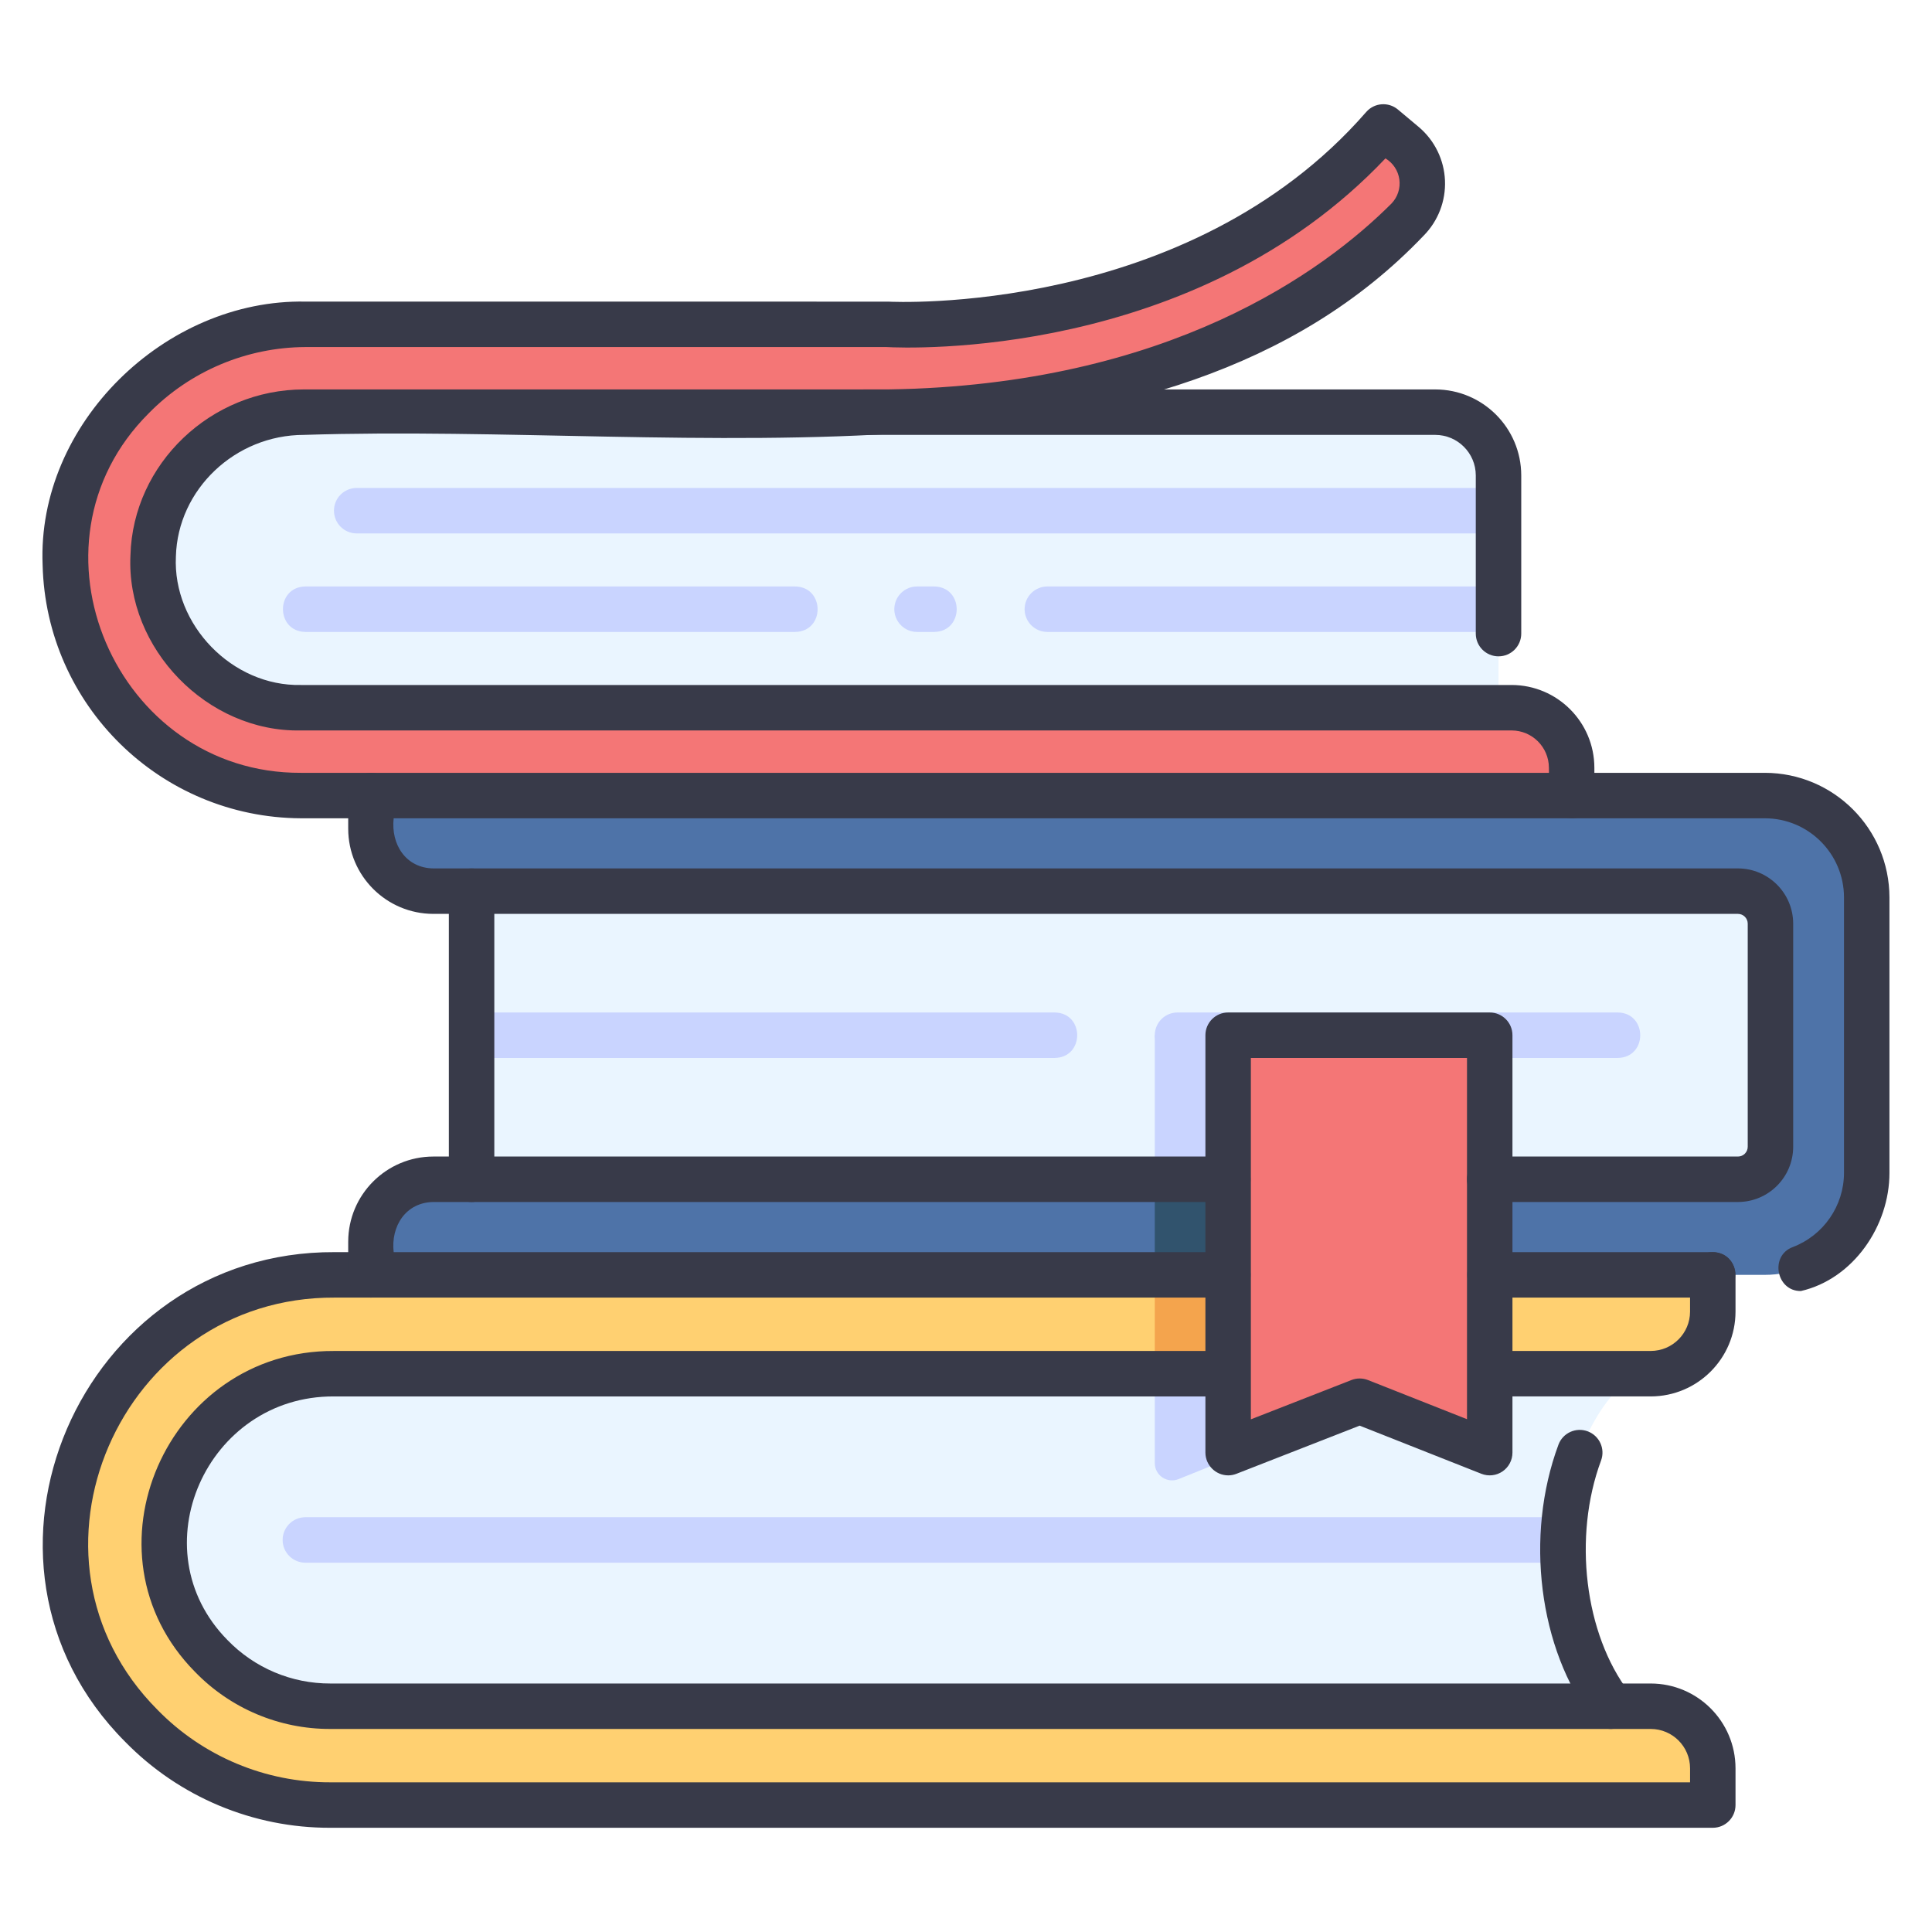
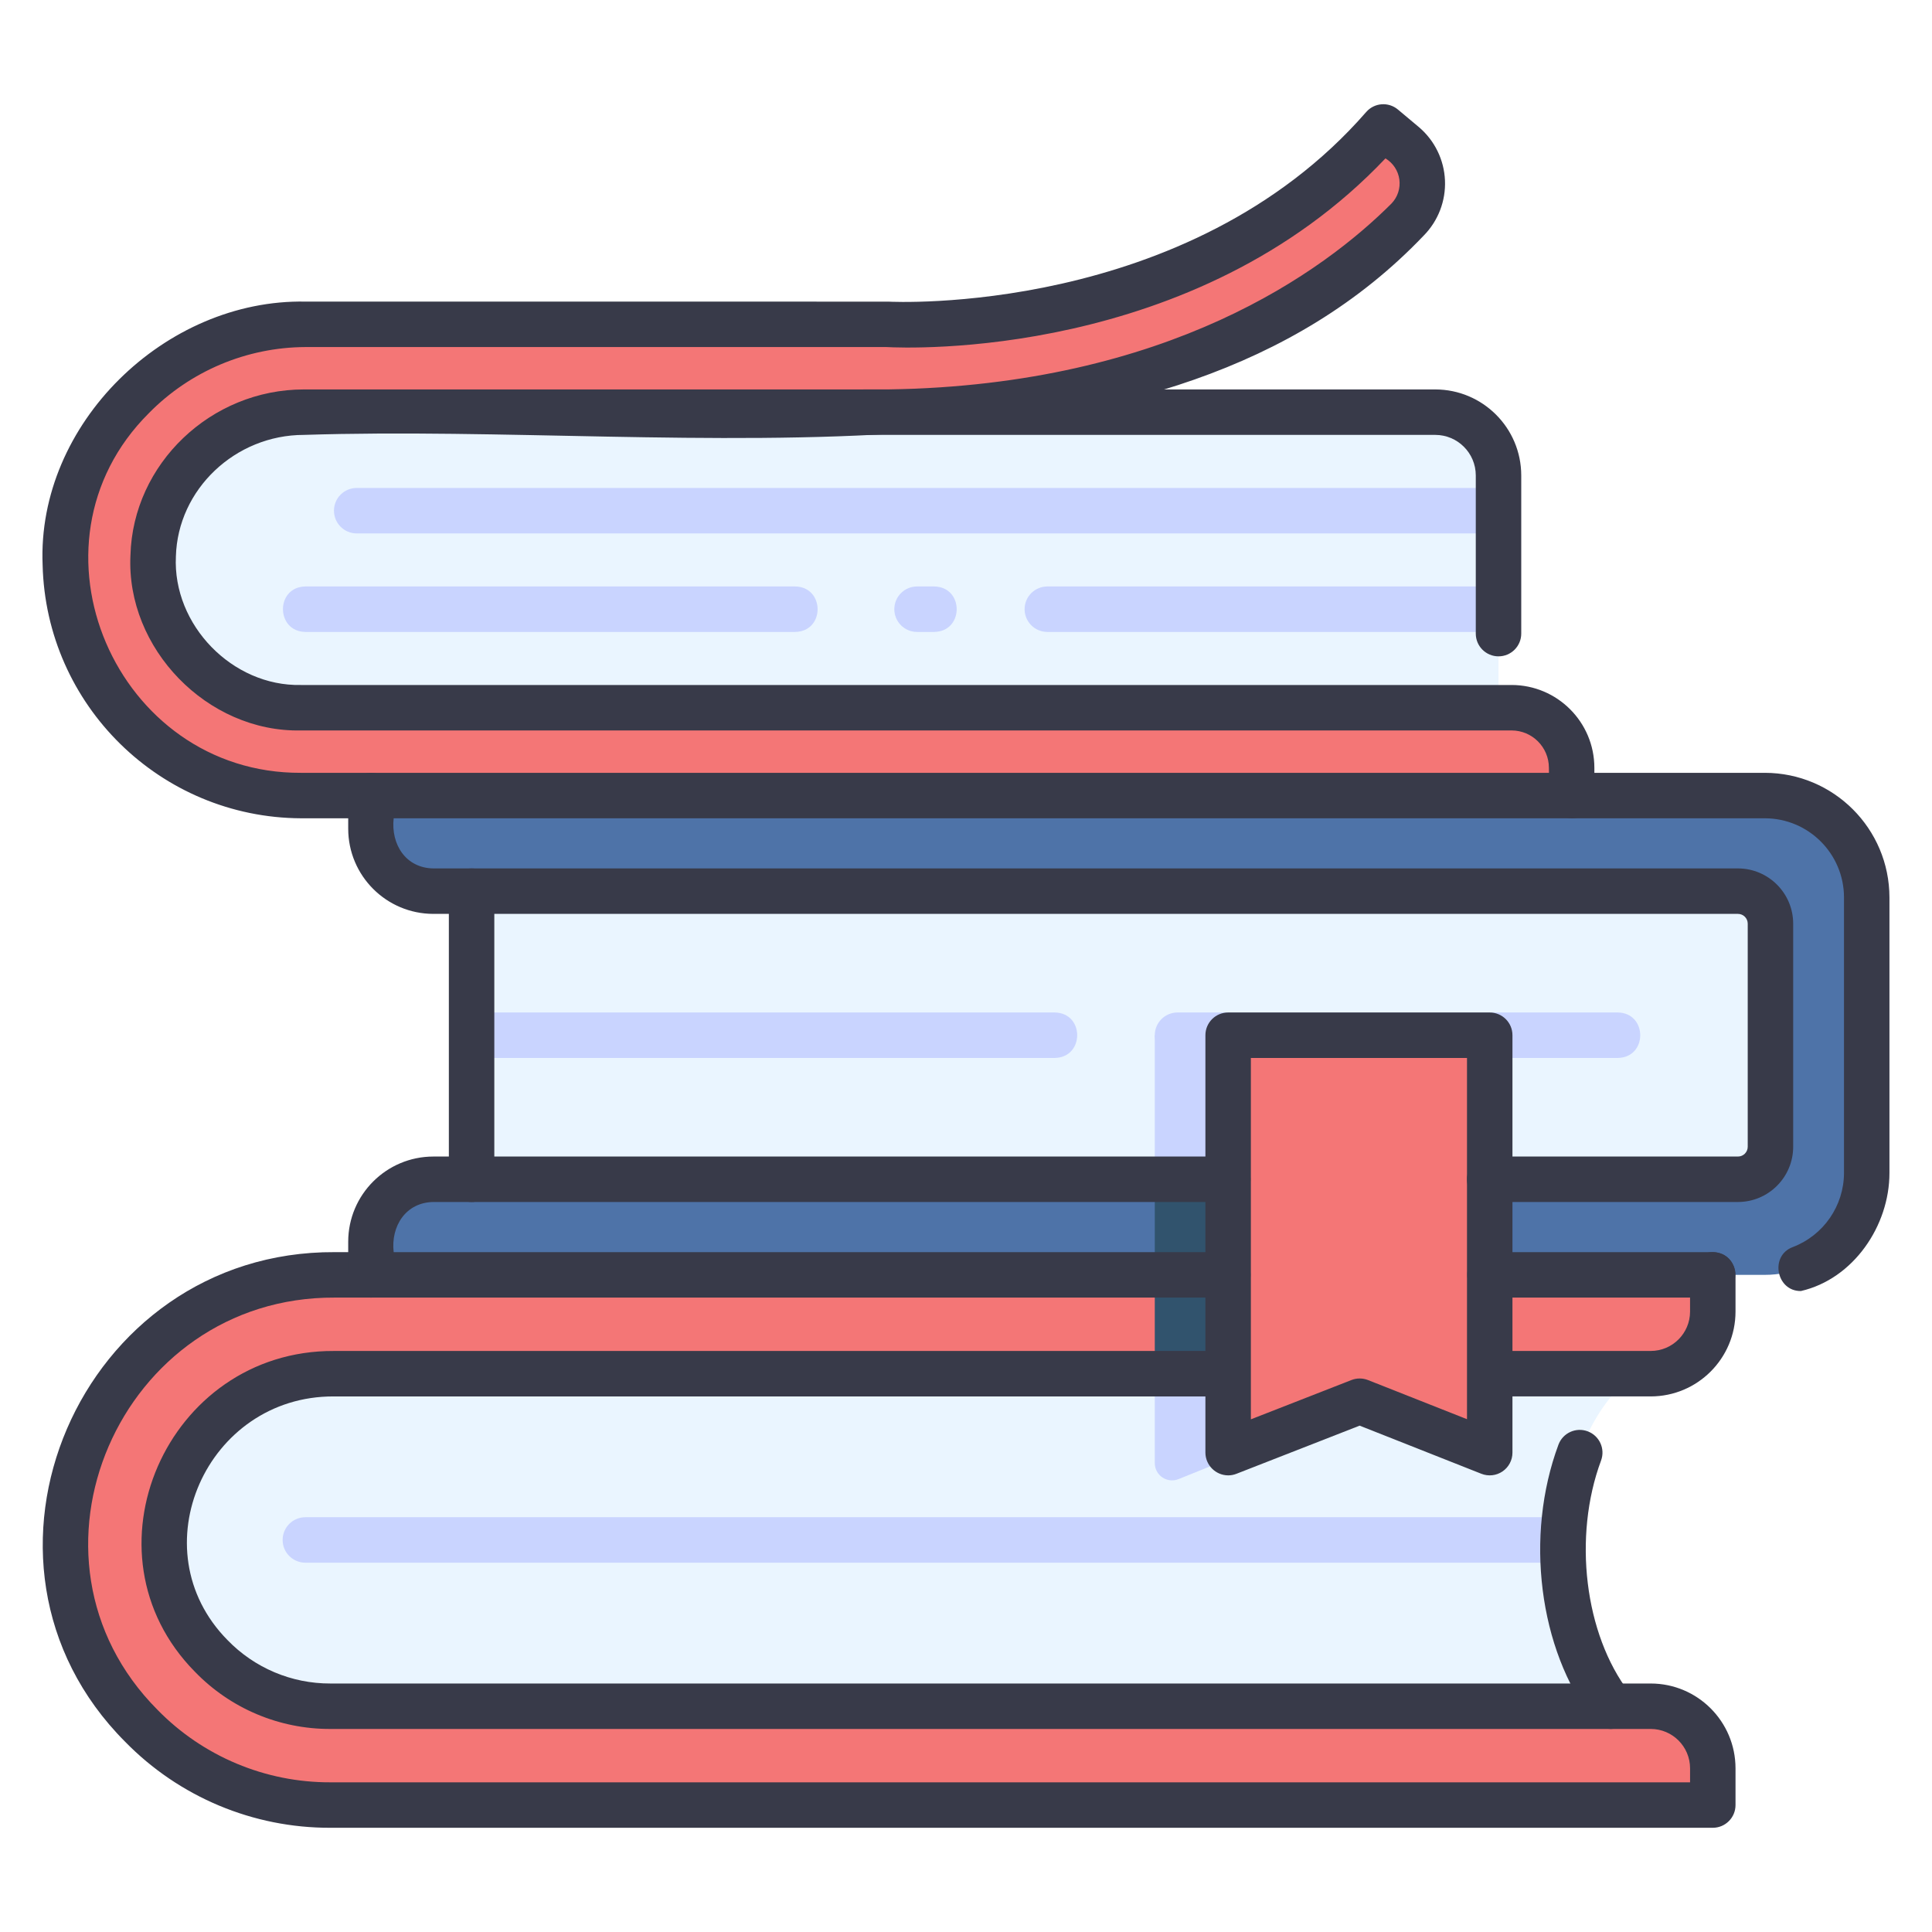
<svg xmlns="http://www.w3.org/2000/svg" id="icons" viewBox="0 0 340 340">
  <rect x="82.991" y="156.828" width="235.155" height="50.705" style="fill:#eaf5ff" />
  <path d="M58.916,306.9l224.606-6.634c-12.807-16.742-10.758-46.968,4.1-58.52l-228.7-6.634a35.894,35.894,0,0,0,0,71.788Z" style="fill:#eaf5ff" />
  <path d="M207.4,260.3l27.938-11.262a3.04,3.04,0,0,1,2.249-.008l17.74,6.991a3.037,3.037,0,0,0,4.151-2.826V240.931L203.222,239.3v18.183A3.038,3.038,0,0,0,207.4,260.3Z" style="fill:#c9d4ff" />
  <path d="M149.574,72.534h106.4a7.738,7.738,0,0,1,7.738,7.738v46.315H43.633s-21.74-5.531-22.314-29.649c0,0-.306-24.76,27.816-30.567Z" style="fill:#eaf5ff" />
-   <path d="M58.14,317.659A46.652,46.652,0,0,1,11.5,270.209c.427-25.579,21.83-45.854,47.413-45.854H301.424v6.471A10.921,10.921,0,0,1,290.5,241.747H58.749c-15.943,0-29.42,12.5-29.857,28.438A29.26,29.26,0,0,0,58.14,300.267H290.5a10.921,10.921,0,0,1,10.922,10.921v4.719a1.752,1.752,0,0,1-1.752,1.752Z" style="fill:#ffd071" />
+   <path d="M58.14,317.659A46.652,46.652,0,0,1,11.5,270.209c.427-25.579,21.83-45.854,47.413-45.854H301.424v6.471A10.921,10.921,0,0,1,290.5,241.747H58.749c-15.943,0-29.42,12.5-29.857,28.438A29.26,29.26,0,0,0,58.14,300.267H290.5a10.921,10.921,0,0,1,10.922,10.921v4.719a1.752,1.752,0,0,1-1.752,1.752Z" style="fill:#f47676" />
  <path d="M52.953,140.005c-55.424-2.245-54.542-81.093.82-82.929H156.122s52.56,3.207,85.808-33.045a2.35,2.35,0,0,1,3.246-.235l1.971,1.652a8.946,8.946,0,0,1,.568,13.191c-44.634,46.648-126.908,31.567-194.221,33.9-34.753,1.038-35.333,50.612-.541,52.013h213.06a10.568,10.568,0,0,1,10.568,10.567v4.891Z" style="fill:#f47676" />
  <path d="M310.579,224.355a17.932,17.932,0,0,0,17.932-17.932V157.937a17.932,17.932,0,0,0-17.932-17.932H65.279v5.838a10.985,10.985,0,0,0,10.985,10.985H305.849a5.722,5.722,0,0,1,5.722,5.722v39.26a5.722,5.722,0,0,1-5.722,5.722H76.264a10.985,10.985,0,0,0-10.985,10.985v5.838Z" style="fill:#4e73a8" />
  <path d="M284.712,186.18h-77.49a4,4,0,0,1,0-8h77.49C289.945,178.262,289.989,186.089,284.712,186.18Z" style="fill:#c9d4ff" />
  <path d="M185.625,178.18H82.991v8H185.625C190.873,186.094,190.89,178.27,185.625,178.18Z" style="fill:#c9d4ff" />
  <path d="M275.38,267.007H53.738a4,4,0,0,0,0,8H275.122A53.551,53.551,0,0,1,275.38,267.007Z" style="fill:#c9d4ff" />
  <path d="M263.714,85.872H62.773a4,4,0,0,0,0,8H263.714Z" style="fill:#c9d4ff" />
  <path d="M263.714,103.209h-79.4a4,4,0,0,0,0,8h79.4Z" style="fill:#c9d4ff" />
  <path d="M164.419,111.209h-3.033a4,4,0,0,1,0-8h3.033C169.676,103.3,169.676,111.12,164.419,111.209Z" style="fill:#c9d4ff" />
  <path d="M139.943,111.209H53.738c-5.23-.081-5.28-7.908,0-8h86.205C145.173,103.29,145.223,111.117,139.943,111.209Z" style="fill:#c9d4ff" />
  <rect x="203.222" y="207.532" width="33.234" height="16.823" style="fill:#31536d" />
-   <rect x="203.222" y="224.355" width="33.234" height="17.392" style="fill:#f4a44d" />
+   <rect x="203.222" y="224.355" width="33.234" height="17.392" style="fill:#31536d" />
  <rect x="203.222" y="182.18" width="21.56" height="25.352" style="fill:#c9d4ff" />
  <polygon points="262.166 255.641 239.282 246.593 216.131 255.641 216.131 182.18 262.166 182.18 262.166 255.641" style="fill:#f47676" />
  <path d="M82.991,211.532a4,4,0,0,1-4-4v-50.7a4,4,0,0,1,8,0v50.7A4,4,0,0,1,82.991,211.532Z" style="fill:#383a49" />
  <path d="M283.525,304.267a3.993,3.993,0,0,1-3.18-1.57c-9.543-12.475-12.045-32.4-6.086-48.451a4,4,0,0,1,7.5,2.784c-4.975,13.4-2.9,30.561,4.94,40.806A4.027,4.027,0,0,1,283.525,304.267Z" style="fill:#383a49" />
  <path d="M263.714,115.506a4,4,0,0,1-4-4V83.666a7.14,7.14,0,0,0-7.132-7.132H152.053c-5.2-.066-5.3-7.91,0-8H252.582a15.149,15.149,0,0,1,15.132,15.132v27.84A4,4,0,0,1,263.714,115.506Z" style="fill:#383a49" />
  <path d="M301.424,321.659H58.14a50.282,50.282,0,0,1-36.116-15.138c-31.637-31.719-7.976-86.4,36.885-86.166h6.37a4,4,0,1,1,0,8H58.908c-37.854-.194-57.855,45.8-31.179,72.556A42.335,42.335,0,0,0,58.14,313.659H297.424v-2.471a6.93,6.93,0,0,0-6.922-6.921H58.14A33,33,0,0,1,34.3,294.2c-20.622-20.9-4.978-56.571,24.449-56.451H214.593a4,4,0,1,1,0,8H58.749c-22.4-.1-34.449,26.921-18.715,42.873a25.064,25.064,0,0,0,18.106,7.647H290.5a14.939,14.939,0,0,1,14.922,14.921v6.471A4,4,0,0,1,301.424,321.659Z" style="fill:#383a49" />
  <path d="M290.5,245.747H263.714a4,4,0,0,1,0-8H290.5a6.93,6.93,0,0,0,6.922-6.921v-6.471a4,4,0,0,1,8,0v6.471A14.939,14.939,0,0,1,290.5,245.747Z" style="fill:#383a49" />
  <path d="M276.581,144.005c-5.1-.35-3.863-5.395-4-8.891a6.576,6.576,0,0,0-6.568-6.568H52.953C36.514,128.9,22.145,114.139,22.959,97.7,23.4,81.618,37.1,68.534,53.494,68.534H156.41C205.7,67.763,233,47.7,244.886,35.811a5.119,5.119,0,0,0-1.07-7.936c-33.639,35.509-84.219,33.4-87.809,33.2H53.772A38.869,38.869,0,0,0,26.207,72.7C2.9,95.889,20.441,136.159,52.953,136.005H65.279c5.281.08,5.232,7.926,0,8H52.953A45.69,45.69,0,0,1,7.5,99.426C6.465,74.59,29.081,52.593,53.773,53.076c.243.007,102.368-.014,102.591.007.525.032,52.65,2.685,84.061-33.369a4,4,0,0,1,5.585-.438l3.707,3.106a13.032,13.032,0,0,1,.826,19.084c-45.562,47.8-128.37,32.846-197.05,35.068-12.1,0-22.214,9.593-22.538,21.385-.588,12.058,9.931,22.886,22,22.627h213.06a14.585,14.585,0,0,1,14.568,14.568v4.891A4,4,0,0,1,276.581,144.005Z" style="fill:#383a49" />
  <path d="M301.424,228.355H262.167c-5.246-.086-5.267-7.91,0-8h39.257C306.67,220.441,306.691,228.265,301.424,228.355Z" style="fill:#383a49" />
  <path d="M216.132,228.355H65.279a4,4,0,0,1-4-4v-5.838a15,15,0,0,1,14.984-14.985H216.132c5.188.074,5.314,7.9,0,8H76.263c-4.846.065-7.512,4.255-6.984,8.823H216.132C221.375,220.44,221.4,228.265,216.132,228.355Z" style="fill:#383a49" />
  <path d="M316.931,227.2c-4.335.061-5.54-6.231-1.417-7.742a14.01,14.01,0,0,0,9-13.034V157.937a13.948,13.948,0,0,0-13.932-13.932H69.279c-.51,4.562,2.114,8.756,6.985,8.823H305.849a9.733,9.733,0,0,1,9.722,9.722v39.261a9.732,9.732,0,0,1-9.722,9.721H262.167a4,4,0,0,1,0-8h43.682a1.723,1.723,0,0,0,1.722-1.721V162.55a1.723,1.723,0,0,0-1.722-1.722H76.263a15,15,0,0,1-14.984-14.985v-5.838a4,4,0,0,1,4-4h245.3a21.957,21.957,0,0,1,21.932,21.932v48.486C332.517,215.726,326.164,225.073,316.931,227.2Z" style="fill:#383a49" />
  <path d="M216.132,259.641a4.026,4.026,0,0,1-4-4V182.18a4,4,0,0,1,4-4h46.035a4,4,0,0,1,4,4v73.461a4,4,0,0,1-5.471,3.719l-21.423-8.469-21.685,8.475A4,4,0,0,1,216.132,259.641Zm4-73.461v63.6l17.694-6.915a3.993,3.993,0,0,1,2.927.006l17.414,6.884V186.18Z" style="fill:#383a49" />
</svg>
